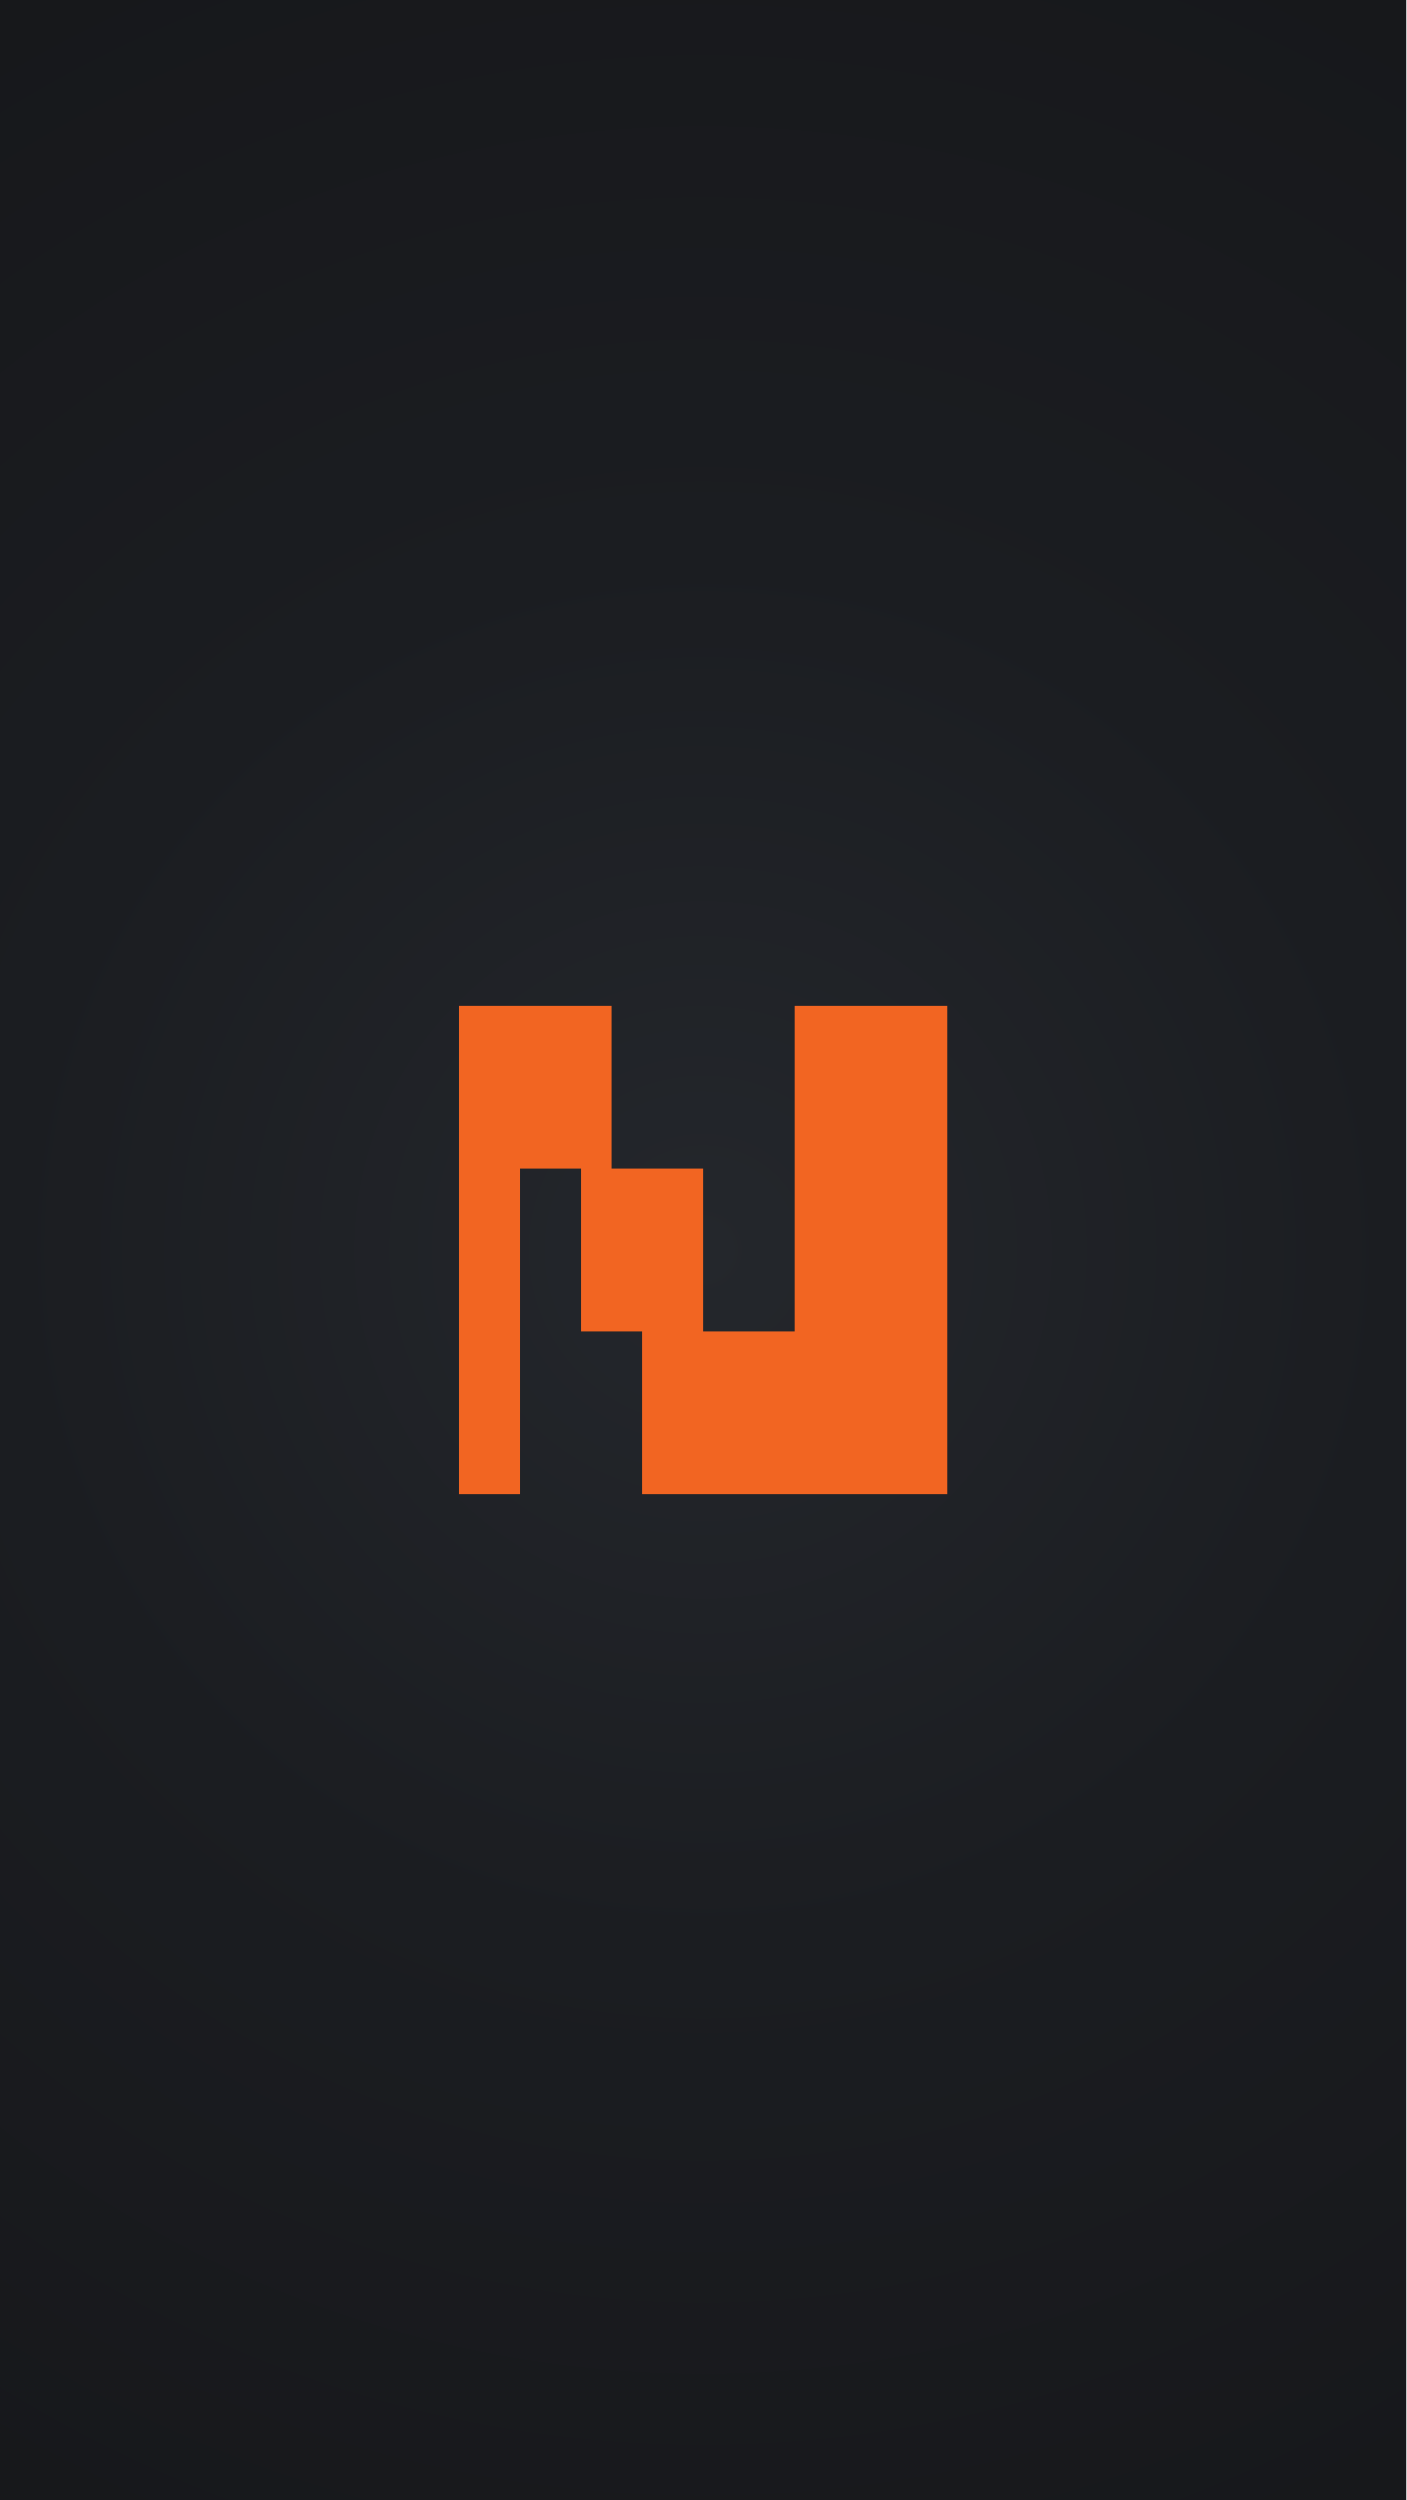
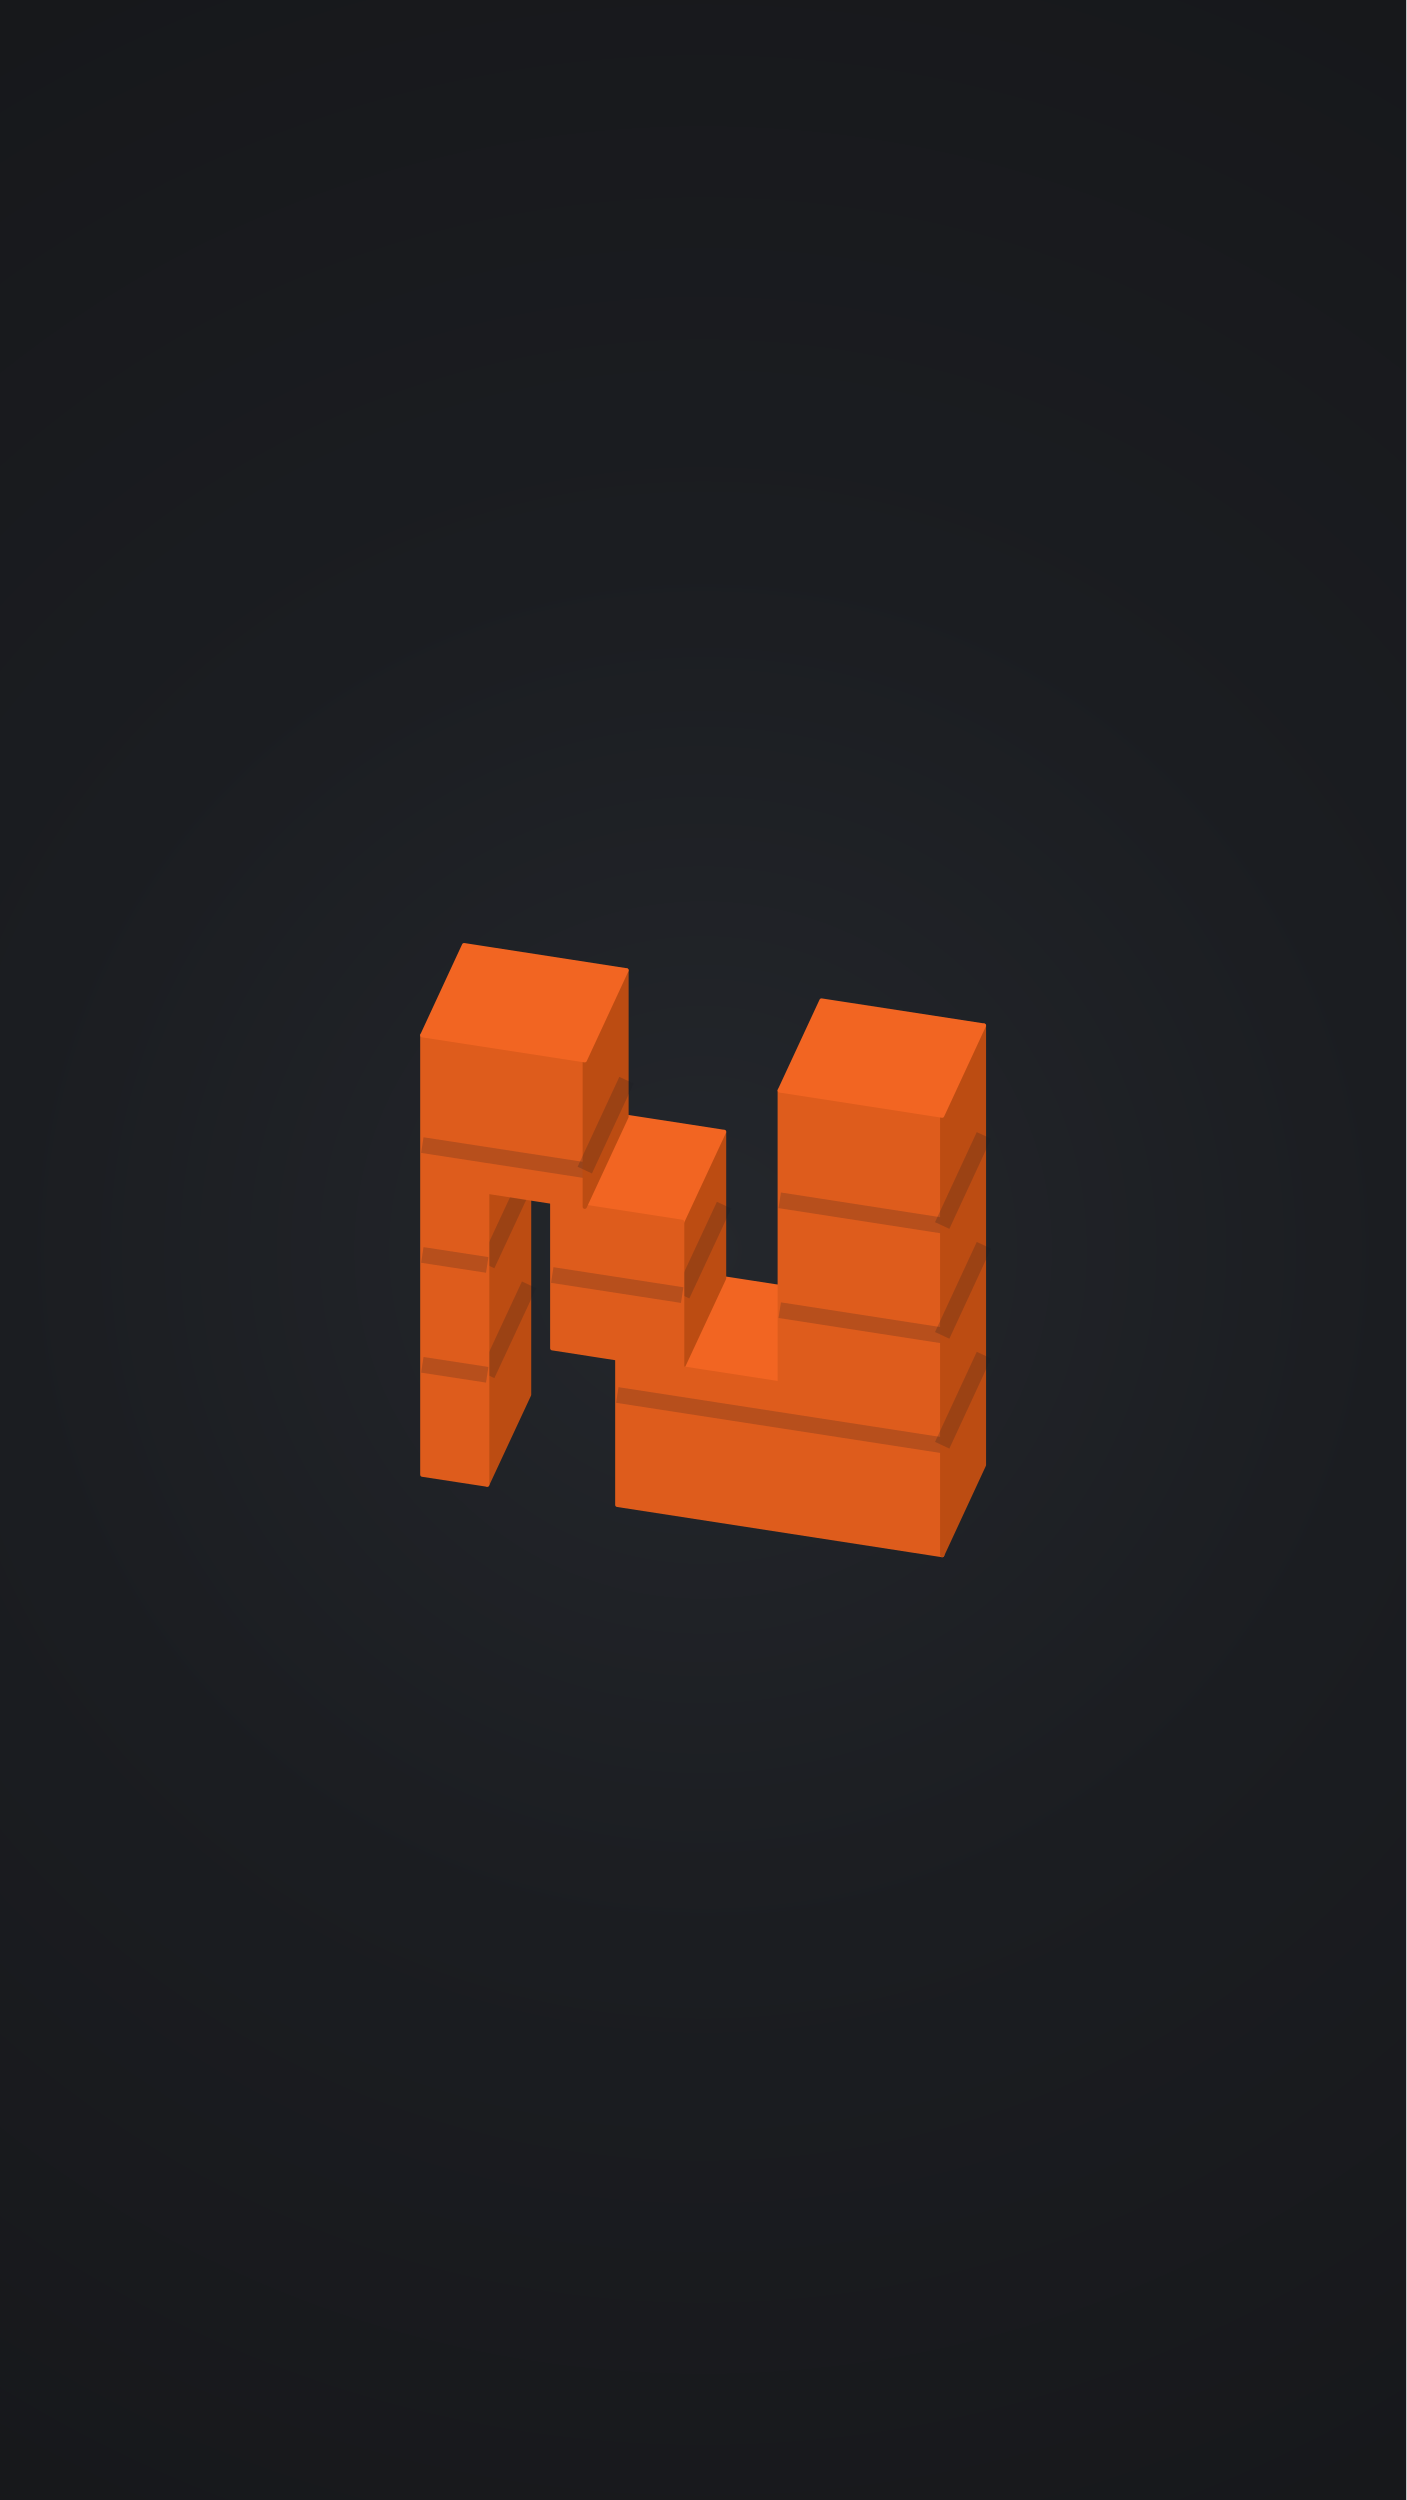
<svg xmlns="http://www.w3.org/2000/svg" viewBox="0 0 1080 1920">
  <defs>
    <radialGradient id="f-07-a-nyvos" cx="540" cy="960" r="1190.4" gradientUnits="userSpaceOnUse">
      <stop offset="0" stop-color="#24272C" />
      <stop offset=".45" stop-color="#1B1D21" />
      <stop offset="1" stop-color="#16171A" />
    </radialGradient>
  </defs>
  <rect width="1080" height="1920" fill="url(#f-07-a-nyvos)" />
  <g transform="translate(90 510) scale(9.375)">
-     <path d="M28 28H40.5V41.33H48V54.67H55.5V28H68V68H43V54.67H38V41.33H33V68H28Z" fill="#F26522" />
+     <g transform="translate(48 66.01) scale(1.2)">
+       <path d="M-11.88 -5.13L-11.88 -25.13L-14.74 -18.99L-14.74 1.01Z" fill="#bc4c12" stroke="#bc4c12" stroke-width="0.29" stroke-linejoin="round" />
+       <path d="M-14.74 -6.49L-11.88 -12.63M-14.74 -13.99L-11.88 -20.13" fill="none" stroke="#1B1D21" stroke-opacity="0.2" stroke-width="1.08" />
+       <path d="M8.08 -12.04L1.43 -13.07L-1.43 -6.93L5.23 -5.9Z" fill="#f26522" stroke="#f26522" stroke-width="0.29" stroke-linejoin="round" />
+       <path d="M1.43 -13.07L1.43 -23.07L-1.43 -16.93L-1.43 -6.93Z" fill="#bc4c12" stroke="#bc4c12" stroke-width="0.29" stroke-linejoin="round" />
+       <path d="M-1.43 -11.93L1.43 -18.07" fill="none" stroke="#1B1D21" stroke-opacity="0.2" stroke-width="1.08" />
+       <path d="M1.43 -23.07L-5.23 -24.1L-8.08 -17.96L-1.43 -16.93Z" fill="#f26522" stroke="#f26522" stroke-width="0.29" stroke-linejoin="round" />
+       <path d="M-19.17 0.33L-14.74 1.01L-14.74 -18.99L-10.3 -18.3L-10.3 -8.3L-5.86 -7.61L-5.86 2.39L16.32 5.82L16.32 -24.18L5.23 -25.9L5.23 -5.9L-1.43 -6.93L-1.43 -16.93L-8.08 -17.96L-8.08 -27.96L-19.17 -29.67Z" fill="#de5c1c" stroke="#de5c1c" stroke-width="0.29" stroke-linejoin="round" />
+       <path d="M-19.17 -7.17L-14.74 -6.49M-5.86 -5.11L16.32 -1.68M-19.17 -14.67L-14.74 -13.99M-10.3 -13.3L-1.43 -11.93M5.23 -10.9L16.32 -9.18M-19.17 -22.17L-8.08 -20.46M5.23 -18.4L16.32 -16.68" fill="none" stroke="#1B1D21" stroke-opacity="0.2" stroke-width="1.08" />
+       <path d="M19.17 -0.33L19.17 -30.33L16.32 -24.18L16.32 5.82Z" fill="#bc4c12" stroke="#bc4c12" stroke-width="0.29" stroke-linejoin="round" />
+       <path d="M16.32 -1.68L19.17 -7.83M16.32 -9.18L19.17 -15.33M16.32 -16.68L19.17 -22.83" fill="none" stroke="#1B1D21" stroke-opacity="0.2" stroke-width="1.08" />
+       <path d="M-5.23 -24.1L-5.23 -34.1L-8.08 -27.96L-8.08 -17.96Z" fill="#bc4c12" stroke="#bc4c12" stroke-width="0.29" stroke-linejoin="round" />
+       <path d="M-8.08 -20.46L-5.23 -26.6" fill="none" stroke="#1B1D21" stroke-opacity="0.2" stroke-width="1.08" />
+       <path d="M-5.23 -34.1L-16.32 -35.82L-19.17 -29.67L-8.08 -27.96Z" fill="#f26522" stroke="#f26522" stroke-width="0.29" stroke-linejoin="round" />
+       <path d="M19.17 -30.33L8.08 -32.04L5.23 -25.9L16.32 -24.18Z" fill="#f26522" stroke="#f26522" stroke-width="0.29" stroke-linejoin="round" />
+     </g>
  </g>
</svg>
